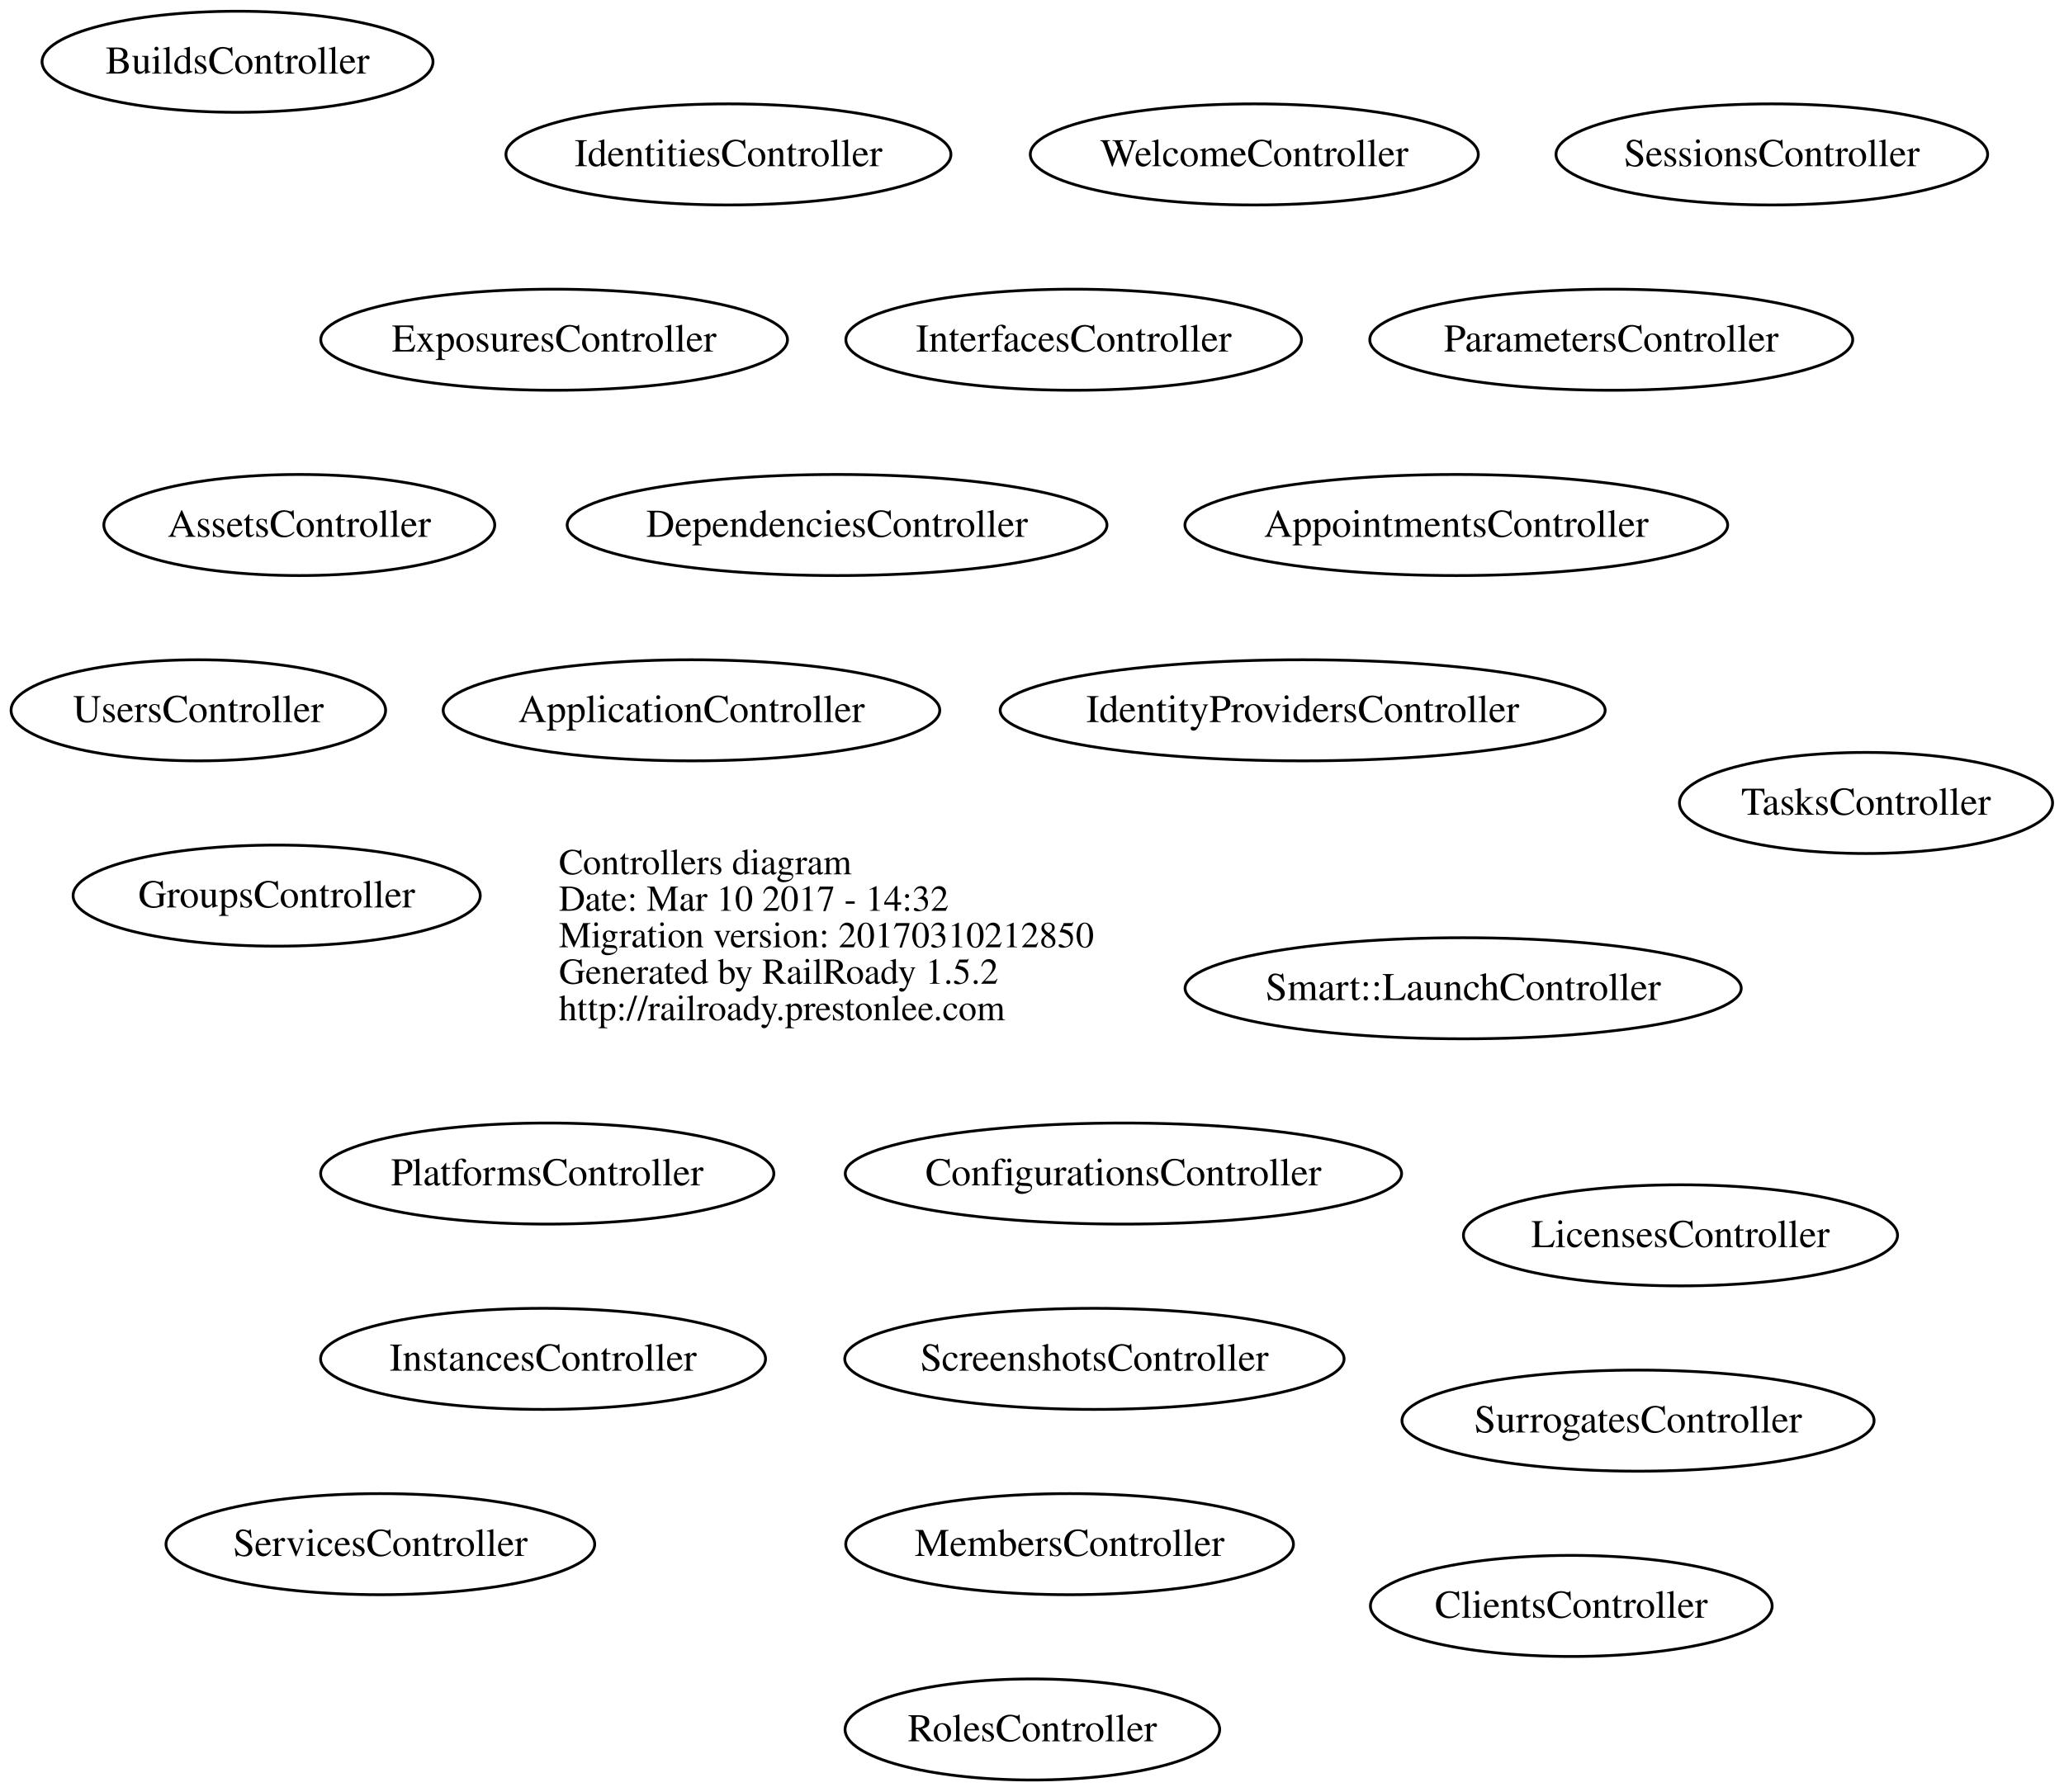
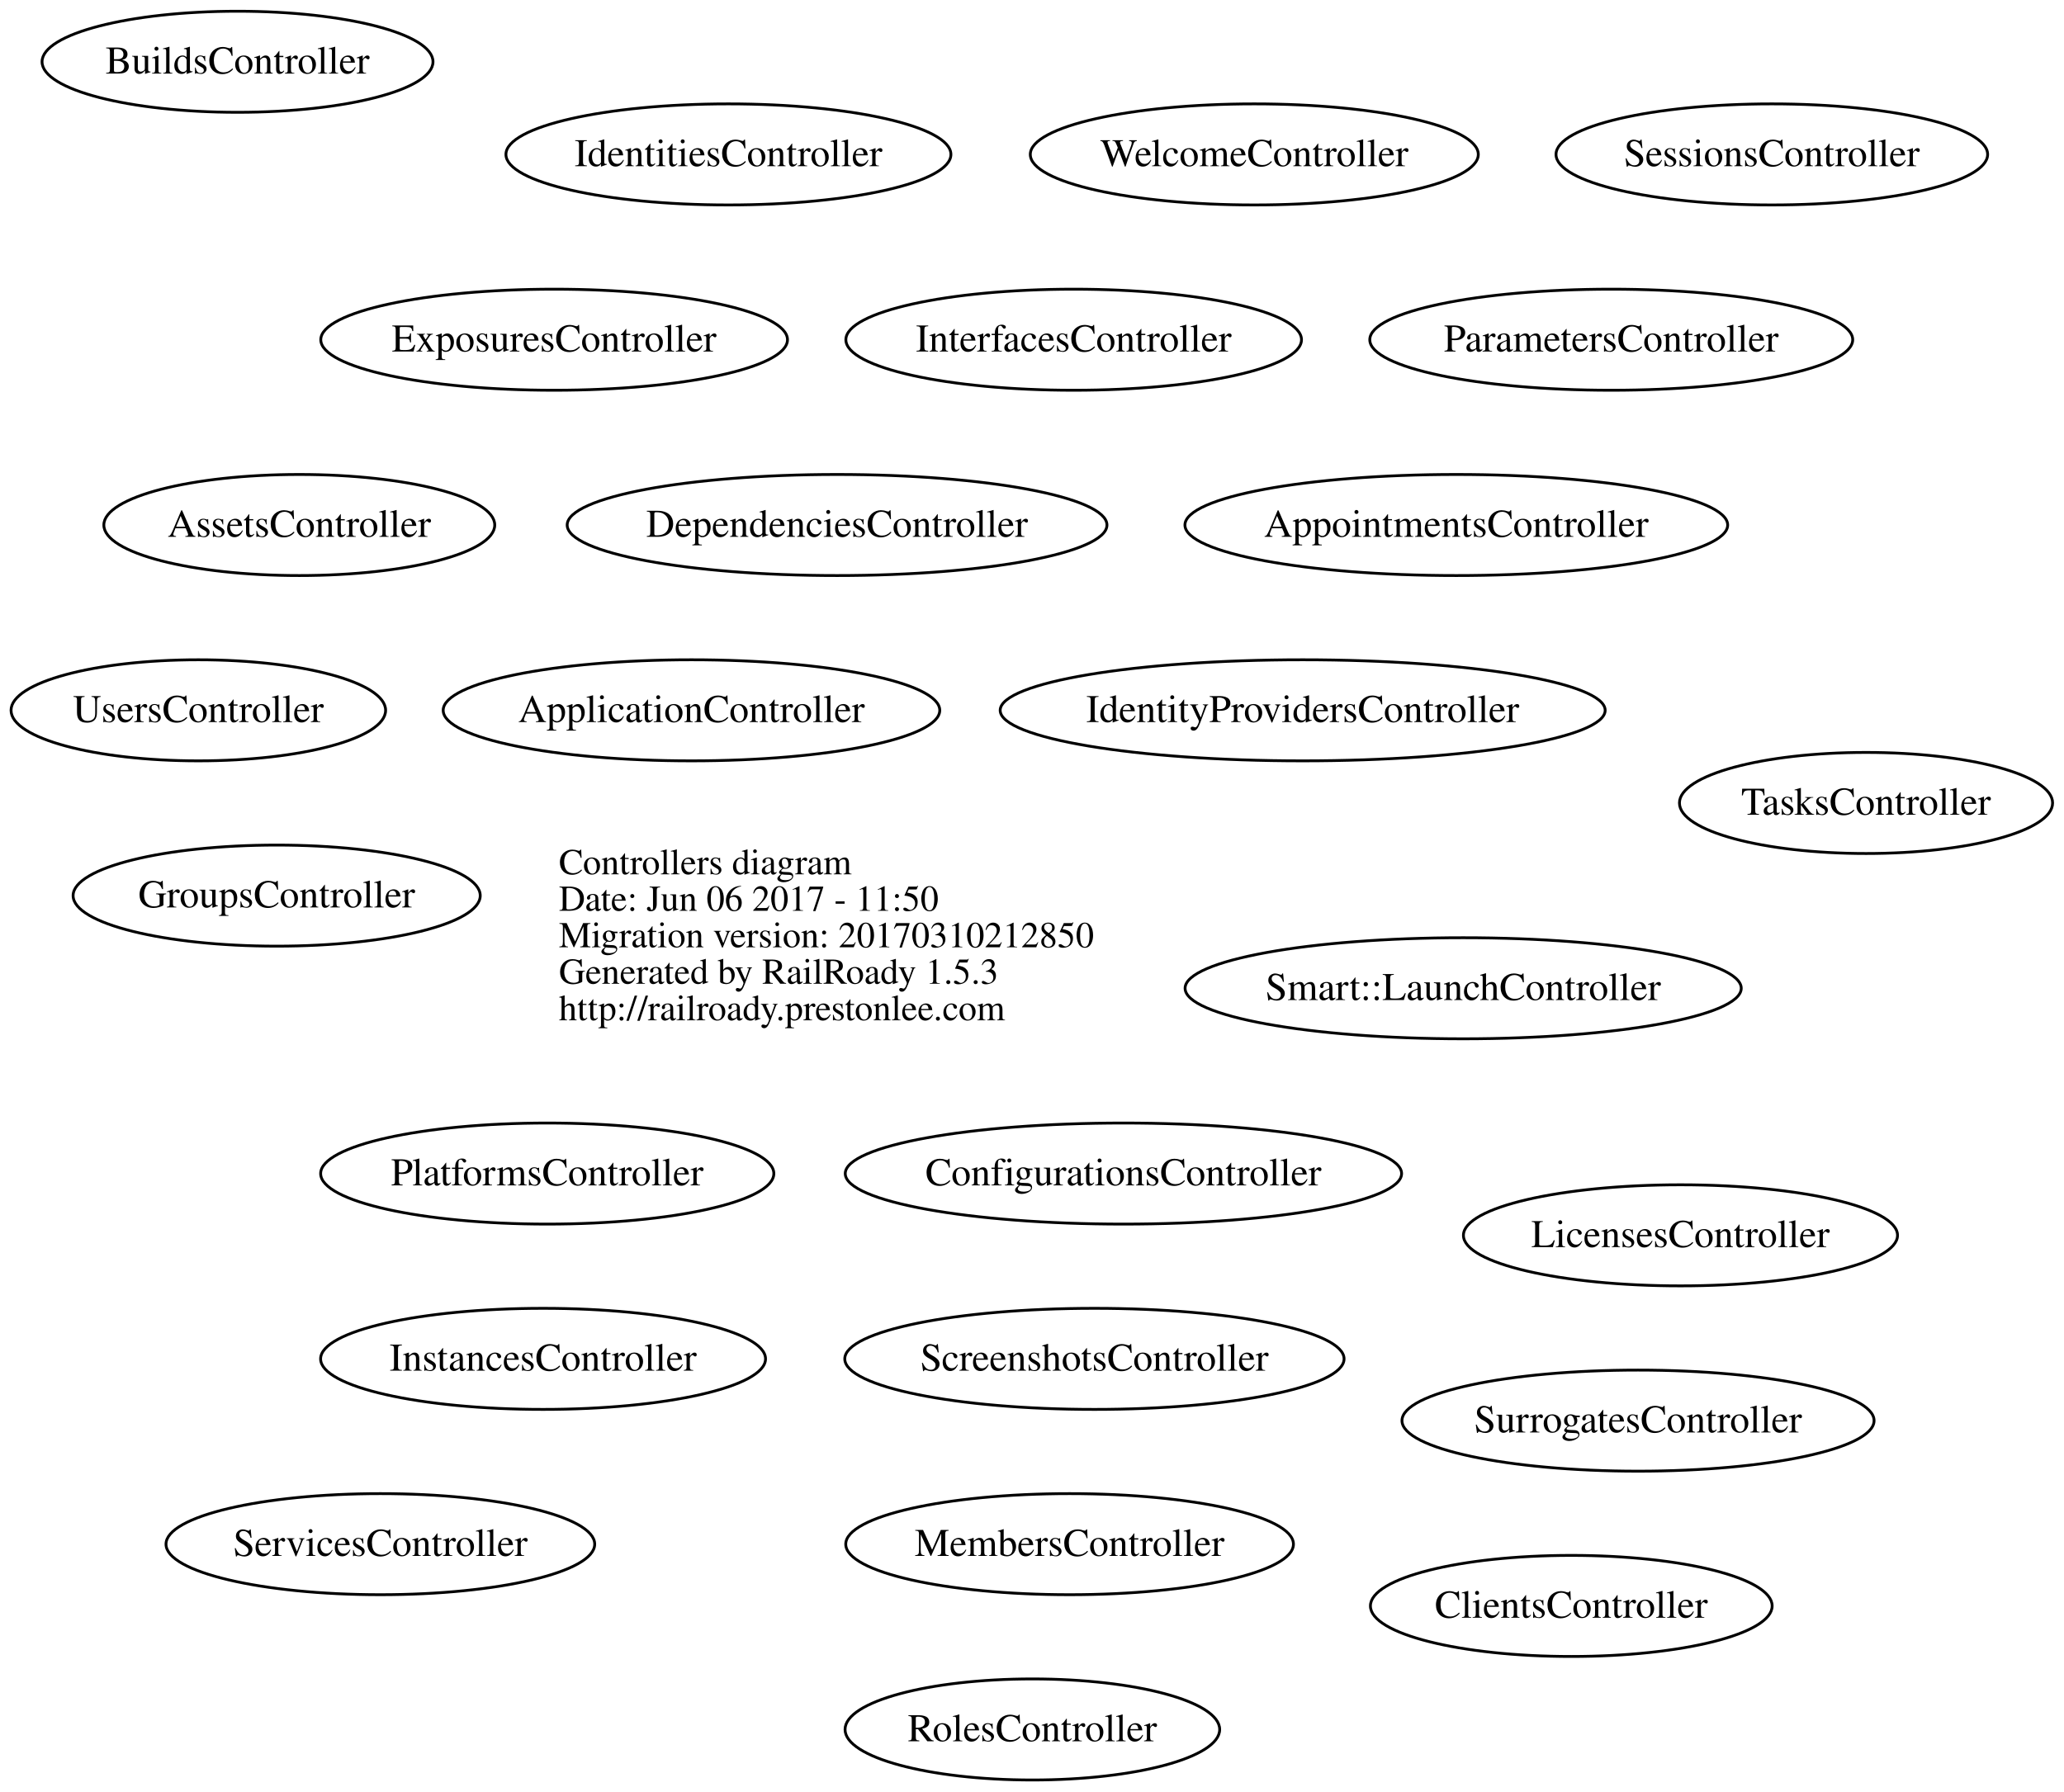
<svg xmlns="http://www.w3.org/2000/svg" width="735pt" height="638pt" viewBox="0.00 0.00 734.94 638.00">
  <g id="graph0" class="graph" transform="scale(1 1) rotate(0) translate(4 634)">
    <polygon fill="transparent" stroke="transparent" points="-4,4 -4,-634 730.942,-634 730.942,4 -4,4" />
    <g id="node1" class="node">
      <text text-anchor="start" x="195" y="-322.6" font-family="Times,serif" font-size="13.00" fill="#000000">Controllers diagram</text>
-       <text text-anchor="start" x="195" y="-309.6" font-family="Times,serif" font-size="13.00" fill="#000000">Date: Mar 10 2017 - 14:32</text>
+       <text text-anchor="start" x="195" y="-309.6" font-family="Times,serif" font-size="13.00" fill="#000000">Date: Jun 06 2017 - 11:50</text>
      <text text-anchor="start" x="195" y="-296.6" font-family="Times,serif" font-size="13.00" fill="#000000">Migration version: 20170310212850</text>
-       <text text-anchor="start" x="195" y="-283.6" font-family="Times,serif" font-size="13.00" fill="#000000">Generated by RailRoady 1.5.2</text>
+       <text text-anchor="start" x="195" y="-283.6" font-family="Times,serif" font-size="13.00" fill="#000000">Generated by RailRoady 1.5.3</text>
      <text text-anchor="start" x="195" y="-270.6" font-family="Times,serif" font-size="13.00" fill="#000000">http://railroady.prestonlee.com</text>
    </g>
    <g id="node2" class="node">
      <ellipse fill="none" stroke="#000000" cx="242.208" cy="-381" rx="88.417" ry="18" />
      <text text-anchor="middle" x="242.208" y="-376.8" font-family="Times,serif" font-size="14.00" fill="#000000">ApplicationController</text>
    </g>
    <g id="node3" class="node">
      <ellipse fill="none" stroke="#000000" cx="514.568" cy="-447" rx="96.636" ry="18" />
      <text text-anchor="middle" x="514.568" y="-442.8" font-family="Times,serif" font-size="14.00" fill="#000000">AppointmentsController</text>
    </g>
    <g id="node4" class="node">
      <ellipse fill="none" stroke="#000000" cx="102.55" cy="-447" rx="69.6" ry="18" />
      <text text-anchor="middle" x="102.55" y="-442.8" font-family="Times,serif" font-size="14.00" fill="#000000">AssetsController</text>
    </g>
    <g id="node5" class="node">
      <ellipse fill="none" stroke="#000000" cx="80.554" cy="-612" rx="69.608" ry="18" />
      <text text-anchor="middle" x="80.554" y="-607.8" font-family="Times,serif" font-size="14.00" fill="#000000">BuildsController</text>
    </g>
    <g id="node6" class="node">
      <ellipse fill="none" stroke="#000000" cx="555.514" cy="-62" rx="71.529" ry="18" />
      <text text-anchor="middle" x="555.514" y="-57.8" font-family="Times,serif" font-size="14.00" fill="#000000">ClientsController</text>
    </g>
    <g id="node7" class="node">
      <ellipse fill="none" stroke="#000000" cx="396.029" cy="-216" rx="99.059" ry="18" />
      <text text-anchor="middle" x="396.029" y="-211.8" font-family="Times,serif" font-size="14.00" fill="#000000">ConfigurationsController</text>
    </g>
    <g id="node8" class="node">
      <ellipse fill="none" stroke="#000000" cx="294.054" cy="-447" rx="96.109" ry="18" />
      <text text-anchor="middle" x="294.054" y="-442.8" font-family="Times,serif" font-size="14.00" fill="#000000">DependenciesController</text>
    </g>
    <g id="node9" class="node">
      <ellipse fill="none" stroke="#000000" cx="193.299" cy="-513" rx="83.098" ry="18" />
      <text text-anchor="middle" x="193.299" y="-508.8" font-family="Times,serif" font-size="14.00" fill="#000000">ExposuresController</text>
    </g>
    <g id="node10" class="node">
      <ellipse fill="none" stroke="#000000" cx="94.495" cy="-315" rx="72.489" ry="18" />
      <text text-anchor="middle" x="94.495" y="-310.8" font-family="Times,serif" font-size="14.00" fill="#000000">GroupsController</text>
    </g>
    <g id="node11" class="node">
      <ellipse fill="none" stroke="#000000" cx="255.365" cy="-579" rx="79.23" ry="18" />
      <text text-anchor="middle" x="255.365" y="-574.8" font-family="Times,serif" font-size="14.00" fill="#000000">IdentitiesController</text>
    </g>
    <g id="node12" class="node">
      <ellipse fill="none" stroke="#000000" cx="459.86" cy="-381" rx="107.72" ry="18" />
      <text text-anchor="middle" x="459.86" y="-376.8" font-family="Times,serif" font-size="14.00" fill="#000000">IdentityProvidersController</text>
    </g>
    <g id="node13" class="node">
      <ellipse fill="none" stroke="#000000" cx="189.361" cy="-150" rx="79.221" ry="18" />
      <text text-anchor="middle" x="189.361" y="-145.8" font-family="Times,serif" font-size="14.00" fill="#000000">InstancesController</text>
    </g>
    <g id="node14" class="node">
      <ellipse fill="none" stroke="#000000" cx="378.312" cy="-513" rx="81.125" ry="18" />
      <text text-anchor="middle" x="378.312" y="-508.8" font-family="Times,serif" font-size="14.00" fill="#000000">InterfacesController</text>
    </g>
    <g id="node15" class="node">
      <ellipse fill="none" stroke="#000000" cx="594.396" cy="-194" rx="77.292" ry="18" />
      <text text-anchor="middle" x="594.396" y="-189.8" font-family="Times,serif" font-size="14.00" fill="#000000">LicensesController</text>
    </g>
    <g id="node16" class="node">
      <ellipse fill="none" stroke="#000000" cx="376.857" cy="-84" rx="79.714" ry="18" />
      <text text-anchor="middle" x="376.857" y="-79.8" font-family="Times,serif" font-size="14.00" fill="#000000">MembersController</text>
    </g>
    <g id="node17" class="node">
      <ellipse fill="none" stroke="#000000" cx="569.743" cy="-513" rx="85.986" ry="18" />
      <text text-anchor="middle" x="569.743" y="-508.8" font-family="Times,serif" font-size="14.00" fill="#000000">ParametersController</text>
    </g>
    <g id="node18" class="node">
      <ellipse fill="none" stroke="#000000" cx="190.846" cy="-216" rx="80.692" ry="18" />
      <text text-anchor="middle" x="190.846" y="-211.8" font-family="Times,serif" font-size="14.00" fill="#000000">PlatformsController</text>
    </g>
    <g id="node19" class="node">
      <ellipse fill="none" stroke="#000000" cx="363.601" cy="-18" rx="66.701" ry="18" />
      <text text-anchor="middle" x="363.601" y="-13.8" font-family="Times,serif" font-size="14.00" fill="#000000">RolesController</text>
    </g>
    <g id="node20" class="node">
      <ellipse fill="none" stroke="#000000" cx="385.7" cy="-150" rx="88.901" ry="18" />
      <text text-anchor="middle" x="385.7" y="-145.8" font-family="Times,serif" font-size="14.00" fill="#000000">ScreenshotsController</text>
    </g>
    <g id="node21" class="node">
      <ellipse fill="none" stroke="#000000" cx="131.416" cy="-84" rx="76.331" ry="18" />
      <text text-anchor="middle" x="131.416" y="-79.8" font-family="Times,serif" font-size="14.00" fill="#000000">ServicesController</text>
    </g>
    <g id="node22" class="node">
      <ellipse fill="none" stroke="#000000" cx="626.925" cy="-579" rx="76.85" ry="18" />
      <text text-anchor="middle" x="626.925" y="-574.8" font-family="Times,serif" font-size="14.00" fill="#000000">SessionsController</text>
    </g>
    <g id="node23" class="node">
      <ellipse fill="none" stroke="#000000" cx="517.012" cy="-282" rx="99.024" ry="18" />
      <text text-anchor="middle" x="517.012" y="-277.8" font-family="Times,serif" font-size="14.00" fill="#000000">Smart::LaunchController</text>
    </g>
    <g id="node24" class="node">
      <ellipse fill="none" stroke="#000000" cx="579.279" cy="-128" rx="84.058" ry="18" />
      <text text-anchor="middle" x="579.279" y="-123.8" font-family="Times,serif" font-size="14.00" fill="#000000">SurrogatesController</text>
    </g>
    <g id="node25" class="node">
      <ellipse fill="none" stroke="#000000" cx="660.471" cy="-348" rx="66.442" ry="18" />
      <text text-anchor="middle" x="660.471" y="-343.8" font-family="Times,serif" font-size="14.00" fill="#000000">TasksController</text>
    </g>
    <g id="node26" class="node">
      <ellipse fill="none" stroke="#000000" cx="66.596" cy="-381" rx="66.692" ry="18" />
      <text text-anchor="middle" x="66.596" y="-376.8" font-family="Times,serif" font-size="14.00" fill="#000000">UsersController</text>
    </g>
    <g id="node27" class="node">
      <ellipse fill="none" stroke="#000000" cx="442.632" cy="-579" rx="79.765" ry="18" />
      <text text-anchor="middle" x="442.632" y="-574.8" font-family="Times,serif" font-size="14.00" fill="#000000">WelcomeController</text>
    </g>
  </g>
</svg>
